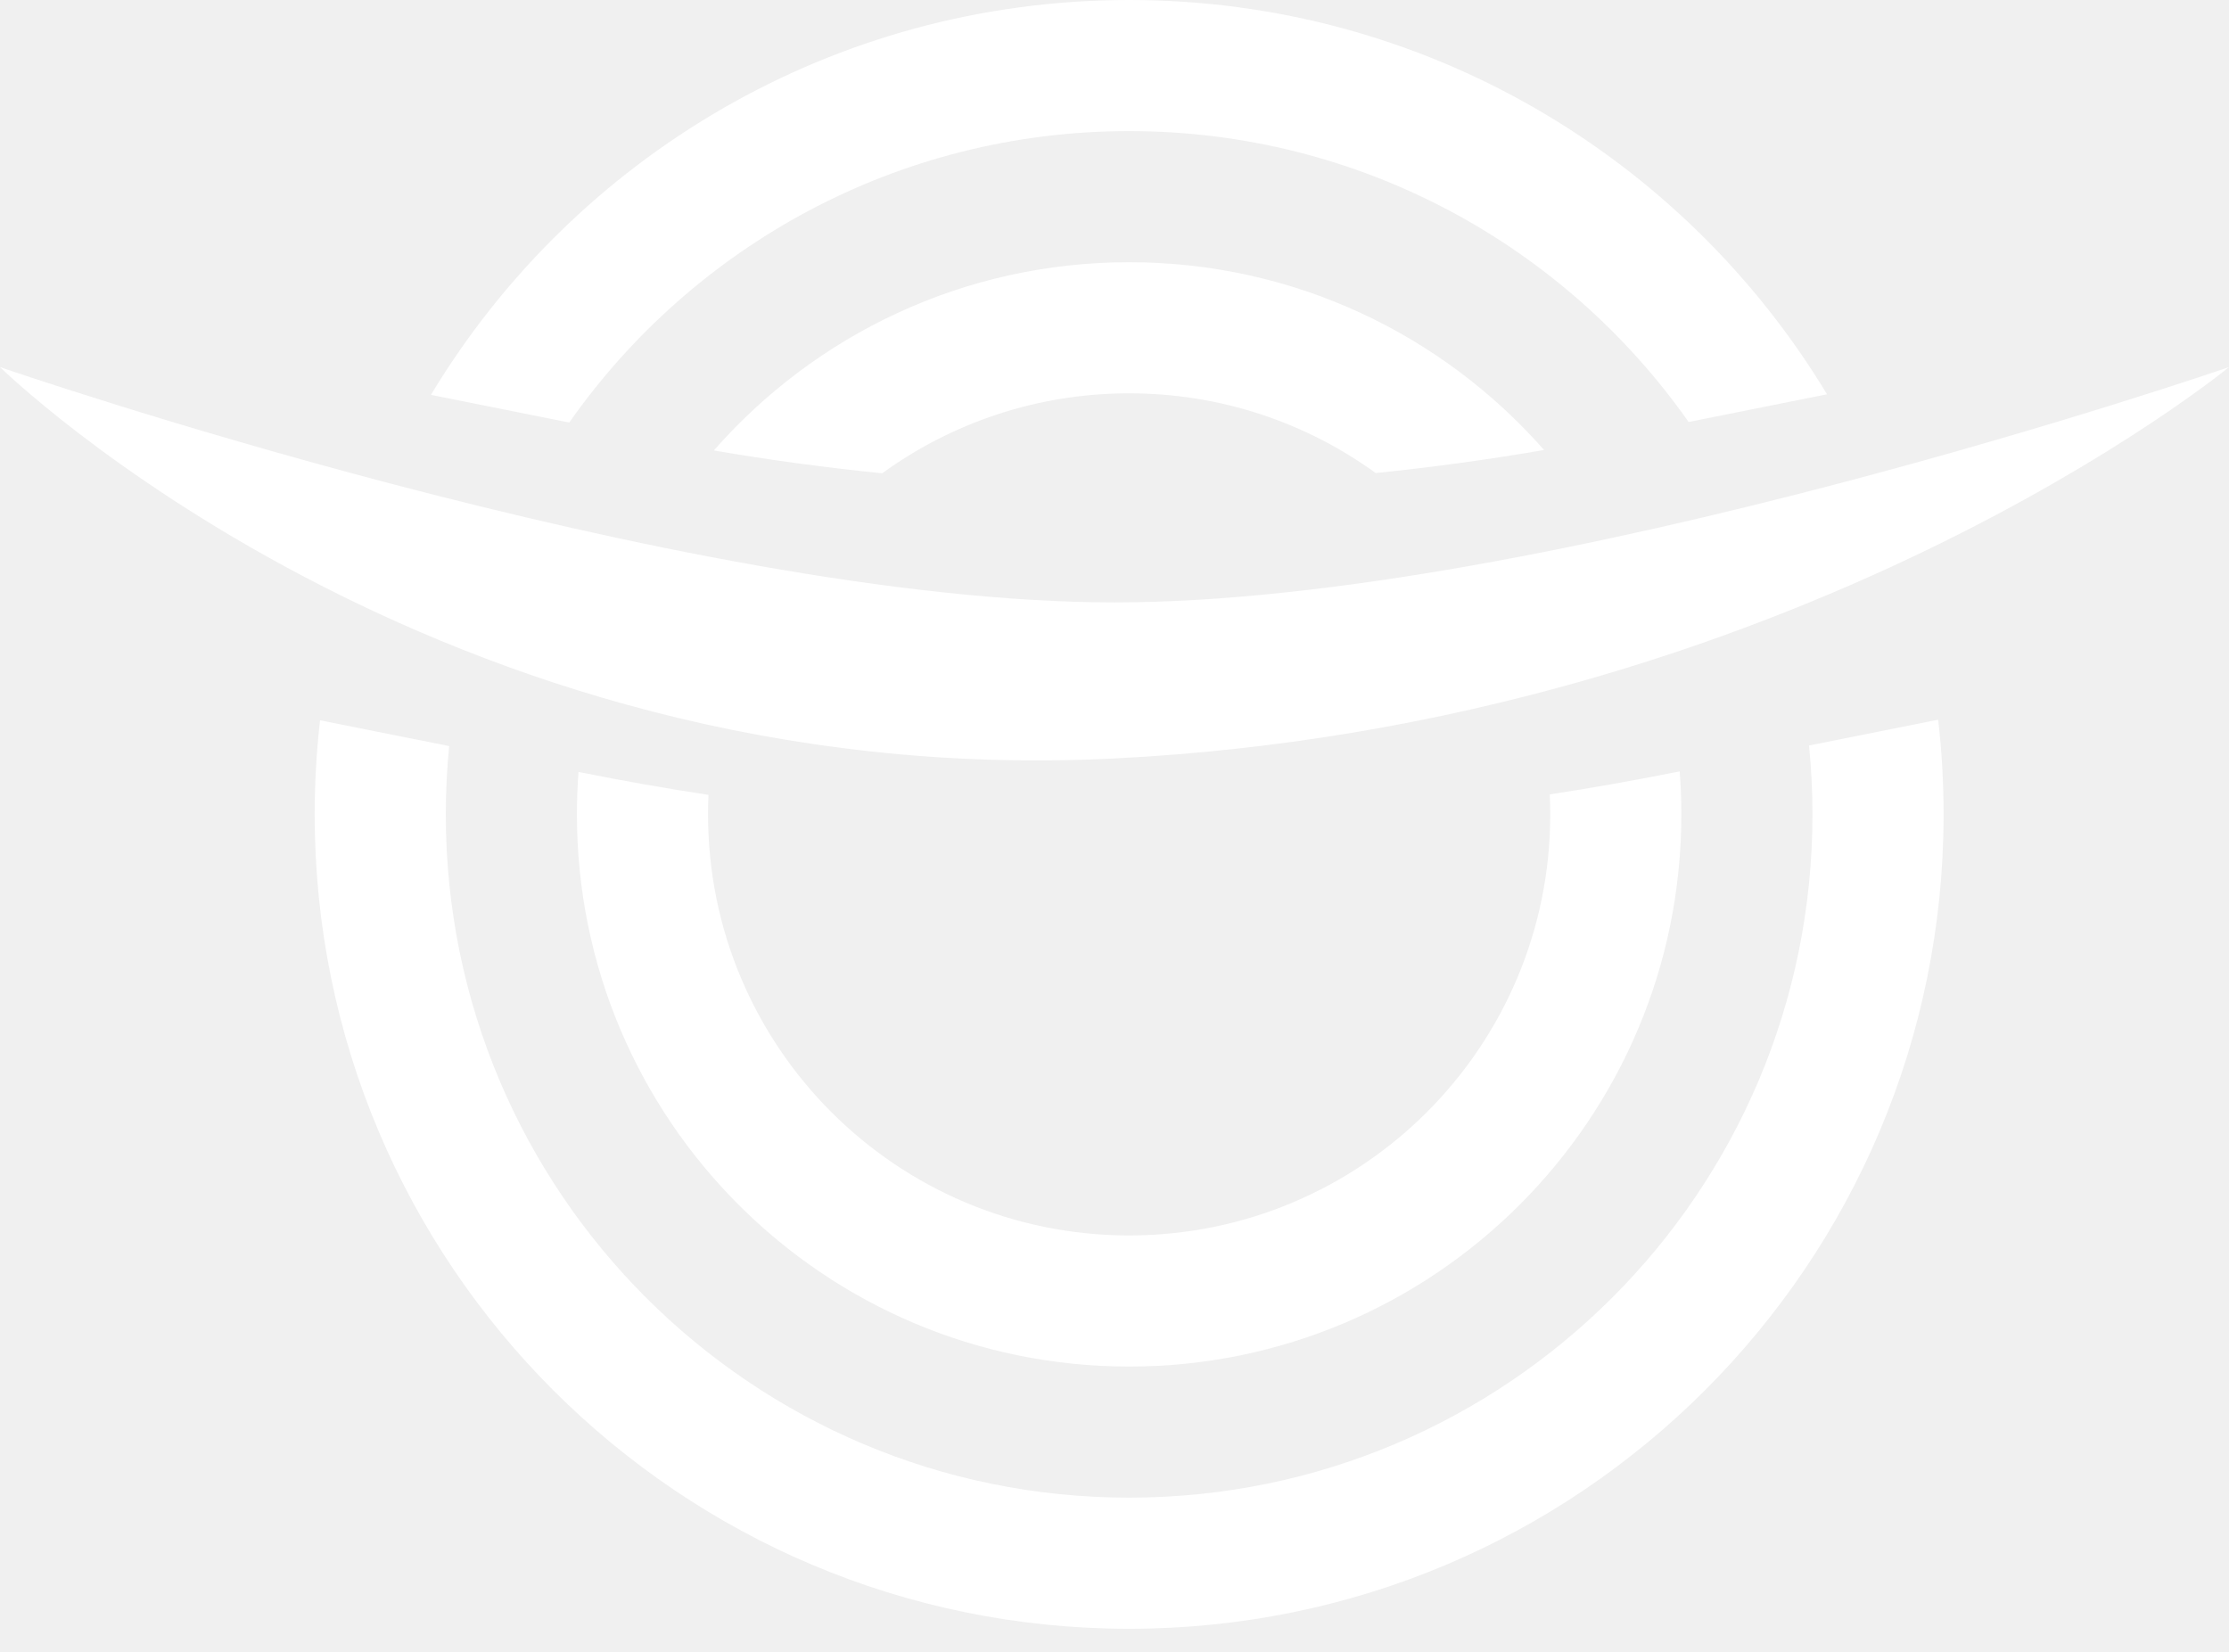
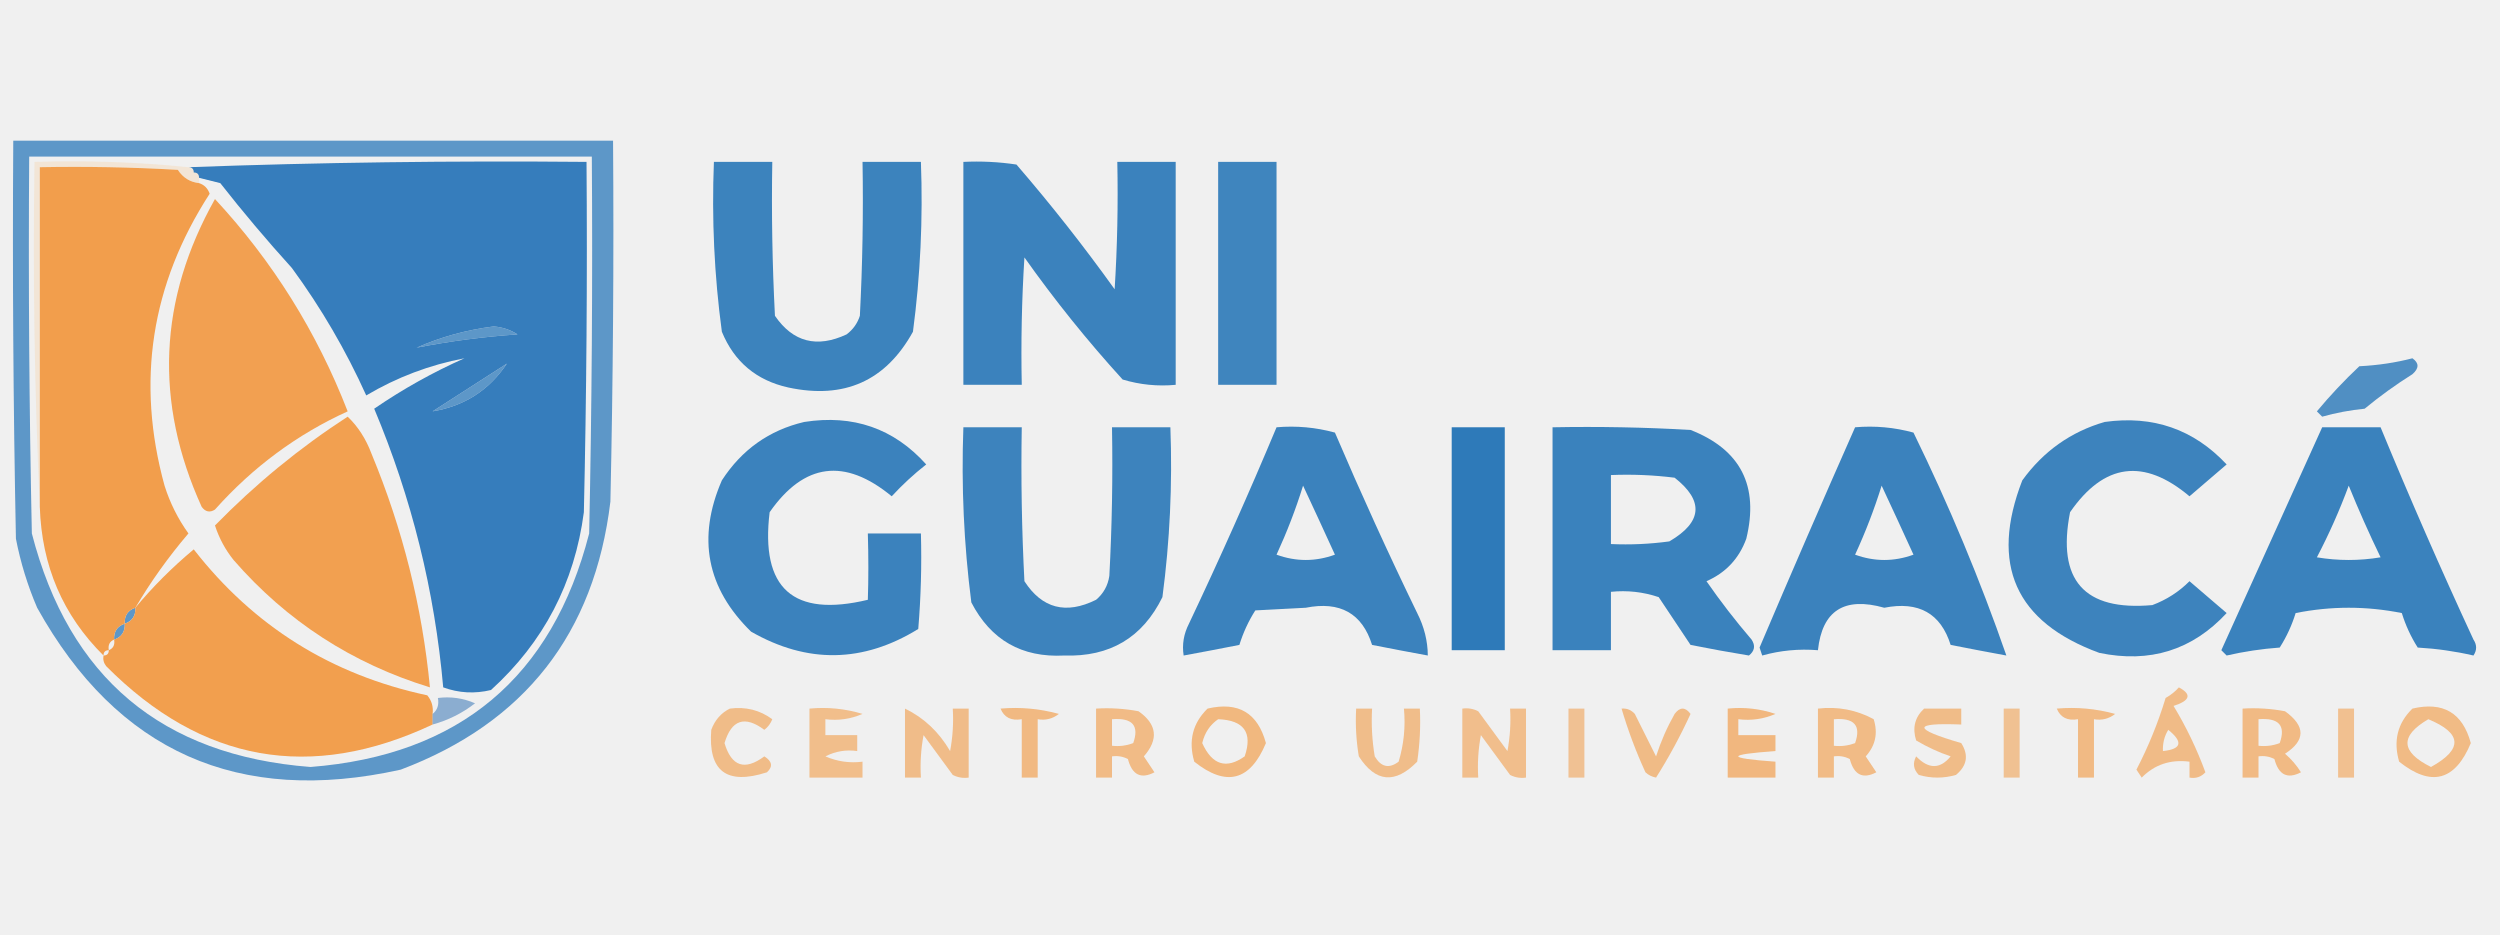
- <svg xmlns="http://www.w3.org/2000/svg" width="85" height="63" viewBox="0 0 85 63" fill="none">
-   <path fill-rule="evenodd" clip-rule="evenodd" d="M27.017 30.314C27.006 30.56 27 30.808 27 31.058C27 39.927 34.189 47.116 43.058 47.116C51.927 47.116 59.116 39.927 59.116 31.058C59.116 30.803 59.11 30.549 59.098 30.296C60.699 30.051 62.295 29.77 63.886 29.451L64.053 29.418C64.095 29.959 64.116 30.506 64.116 31.058C64.116 42.688 54.688 52.116 43.058 52.116C31.428 52.116 22 42.688 22 31.058C22 30.514 22.021 29.975 22.061 29.441L22.114 29.451C23.743 29.777 25.378 30.065 27.017 30.314ZM52.461 18.04C49.818 16.127 46.57 15 43.058 15C39.54 15 36.286 16.131 33.641 18.05C31.494 17.834 29.353 17.544 27.221 17.179C31.081 12.778 36.745 10 43.058 10C49.363 10 55.021 12.771 58.88 17.161C56.749 17.529 54.608 17.821 52.461 18.04ZM68.985 28.432C69.072 29.295 69.116 30.172 69.116 31.058C69.116 45.45 57.45 57.116 43.058 57.116C28.667 57.116 17 45.45 17 31.058C17 30.179 17.044 29.311 17.128 28.454L12.205 27.47C12.07 28.647 12 29.844 12 31.058C12 48.211 25.905 62.116 43.058 62.116C60.211 62.116 74.116 48.211 74.116 31.058C74.116 29.837 74.046 28.632 73.909 27.447L68.985 28.432ZM69.671 15.037L64.393 16.093C59.678 9.384 51.88 5 43.058 5C34.227 5 26.422 9.393 21.709 16.113L16.433 15.058C21.867 6.035 31.758 0 43.058 0C54.35 0 64.234 6.026 69.671 15.037Z" fill="white" />
-   <mask id="path-2-inside-1" fill="white">
-     <path d="M42.5 28.925C16.546 30.231 0 14 0 14C0 14 26 22.974 42.5 22.974C59 22.974 85 14 85 14C85 14 68.454 27.619 42.5 28.925Z" />
-   </mask>
-   <path d="M0 14L5.873 -3.015L-12.605 26.849L0 14ZM42.5 28.925L41.595 10.948L42.5 28.925ZM85 14L96.439 27.898L79.127 -3.015L85 14ZM0 14C-12.605 26.849 -12.6 26.855 -12.595 26.86C-12.593 26.862 -12.587 26.867 -12.584 26.871C-12.576 26.878 -12.569 26.885 -12.56 26.893C-12.544 26.909 -12.527 26.925 -12.509 26.943C-12.473 26.978 -12.432 27.017 -12.387 27.061C-12.297 27.147 -12.189 27.248 -12.064 27.365C-11.814 27.597 -11.495 27.887 -11.107 28.227C-10.333 28.906 -9.282 29.787 -7.966 30.797C-5.346 32.807 -1.615 35.375 3.117 37.872C12.559 42.854 26.401 47.758 43.405 46.903L41.595 10.948C32.645 11.398 25.237 8.839 19.917 6.033C17.268 4.635 15.241 3.227 13.948 2.235C13.307 1.743 12.863 1.366 12.631 1.162C12.515 1.061 12.454 1.004 12.448 0.999C12.446 0.997 12.458 1.008 12.484 1.033C12.497 1.045 12.513 1.061 12.533 1.081C12.544 1.09 12.555 1.101 12.566 1.113C12.572 1.119 12.579 1.125 12.585 1.131C12.588 1.134 12.593 1.139 12.595 1.141C12.6 1.145 12.605 1.15 0 14ZM43.405 46.903C59.328 46.101 72.316 41.53 81.317 37.178C85.834 34.995 89.418 32.833 91.955 31.151C93.227 30.308 94.245 29.579 94.995 29.02C95.37 28.741 95.679 28.503 95.92 28.314C96.041 28.219 96.144 28.137 96.231 28.067C96.274 28.032 96.313 28 96.348 27.972C96.365 27.958 96.382 27.945 96.397 27.932C96.404 27.926 96.412 27.92 96.419 27.914C96.422 27.911 96.428 27.907 96.429 27.906C96.434 27.902 96.439 27.898 85 14C73.561 0.102 73.566 0.099 73.57 0.095C73.572 0.093 73.576 0.089 73.579 0.087C73.586 0.082 73.591 0.077 73.597 0.073C73.608 0.063 73.618 0.055 73.628 0.047C73.647 0.032 73.661 0.02 73.673 0.011C73.695 -0.007 73.703 -0.013 73.696 -0.007C73.682 0.004 73.61 0.06 73.482 0.155C73.226 0.346 72.748 0.692 72.063 1.146C70.687 2.058 68.513 3.383 65.648 4.767C59.889 7.552 51.627 10.443 41.595 10.948L43.405 46.903ZM85 14C79.127 -3.015 79.129 -3.016 79.13 -3.016C79.131 -3.016 79.132 -3.017 79.133 -3.017C79.134 -3.017 79.135 -3.018 79.136 -3.018C79.137 -3.018 79.137 -3.018 79.135 -3.018C79.131 -3.016 79.121 -3.013 79.106 -3.008C79.074 -2.997 79.019 -2.978 78.94 -2.952C78.784 -2.899 78.537 -2.816 78.207 -2.707C77.547 -2.489 76.561 -2.169 75.317 -1.78C72.818 -1 69.327 0.039 65.375 1.075C57.005 3.268 48.283 4.974 42.5 4.974V40.974C53.217 40.974 65.745 38.193 74.5 35.899C79.111 34.691 83.151 33.487 86.043 32.585C87.494 32.132 88.668 31.751 89.494 31.478C89.908 31.341 90.235 31.232 90.468 31.153C90.584 31.114 90.677 31.082 90.744 31.059C90.778 31.047 90.806 31.038 90.828 31.031C90.838 31.027 90.847 31.024 90.855 31.021C90.859 31.02 90.862 31.019 90.865 31.018C90.867 31.017 90.868 31.017 90.869 31.016C90.871 31.016 90.873 31.015 85 14ZM42.5 4.974C36.717 4.974 27.995 3.268 19.625 1.075C15.673 0.039 12.182 -1 9.684 -1.78C8.439 -2.169 7.453 -2.489 6.793 -2.707C6.463 -2.816 6.216 -2.899 6.06 -2.952C5.981 -2.978 5.926 -2.997 5.895 -3.008C5.879 -3.013 5.869 -3.016 5.865 -3.018C5.863 -3.018 5.863 -3.018 5.864 -3.018C5.865 -3.018 5.866 -3.017 5.867 -3.017C5.868 -3.017 5.869 -3.016 5.87 -3.016C5.871 -3.016 5.873 -3.015 0 14C-5.873 31.015 -5.871 31.016 -5.869 31.016C-5.868 31.017 -5.866 31.017 -5.865 31.018C-5.862 31.019 -5.859 31.02 -5.855 31.021C-5.847 31.024 -5.838 31.027 -5.827 31.031C-5.806 31.038 -5.778 31.047 -5.744 31.059C-5.676 31.082 -5.584 31.114 -5.468 31.153C-5.235 31.232 -4.908 31.341 -4.494 31.478C-3.668 31.751 -2.494 32.132 -1.043 32.585C1.849 33.487 5.889 34.691 10.5 35.899C19.255 38.193 31.783 40.974 42.5 40.974V4.974Z" fill="white" mask="url(#path-2-inside-1)" />
+ <svg xmlns="http://www.w3.org/2000/svg" version="1.1" width="471px" height="176px" style="shape-rendering:geometricPrecision; text-rendering:geometricPrecision; image-rendering:optimizeQuality; fill-rule:evenodd; clip-rule:evenodd">
+   <g>
+     <path style="opacity:0.733" fill="#2876ba" d="M 2.5,26.5 C 40.167,26.5 77.833,26.5 115.5,26.5C 115.667,49.169 115.5,71.836 115,94.5C 111.999,119.355 98.833,136.189 75.5,145C 44.912,151.782 22.079,141.616 7,114.5C 5.204,110.317 3.871,105.984 3,101.5C 2.5,76.502 2.333,51.502 2.5,26.5 Z M 5.5,29.5 C 40.833,29.5 76.167,29.5 111.5,29.5C 111.667,53.169 111.5,76.836 111,100.5C 104.031,127.629 86.531,142.296 58.5,144.5C 30.506,142.338 13.006,127.671 6,100.5C 5.5,76.836 5.333,53.169 5.5,29.5 Z M 78.5,65.5 C 83.024,63.491 87.858,62.158 93,61.5C 94.627,61.625 96.127,62.125 97.5,63C 91.098,63.44 84.765,64.273 78.5,65.5 Z M 95.5,68.5 C 92.156,73.508 87.49,76.508 81.5,77.5C 86.159,74.503 90.825,71.503 95.5,68.5 Z M 25.5,114.5 C 25.573,116.027 24.906,117.027 23.5,117.5C 23.427,115.973 24.094,114.973 25.5,114.5 Z M 23.5,117.5 C 23.573,119.027 22.906,120.027 21.5,120.5C 21.427,118.973 22.094,117.973 23.5,117.5 Z" />
+   </g>
+   <g>
+     <path style="opacity:0.941" fill="#2a76b9" d="M 35.5,31.5 C 60.17,30.596 85.17,30.263 110.5,30.5C 110.667,52.502 110.5,74.502 110,96.5C 108.249,109.836 102.416,121.003 92.5,130C 89.438,130.741 86.438,130.575 83.5,129.5C 81.896,111.312 77.563,93.812 70.5,77C 75.91,73.297 81.576,70.13 87.5,67.5C 80.942,68.743 74.775,71.076 69,74.5C 65.164,66.001 60.497,58.001 55,50.5C 50.266,45.275 45.766,39.941 41.5,34.5C 40.167,34.167 38.833,33.833 37.5,33.5C 37.5,32.833 37.167,32.5 36.5,32.5C 36.5,31.833 36.167,31.5 35.5,31.5 Z M 78.5,65.5 C 84.765,64.273 91.098,63.44 97.5,63C 96.127,62.125 94.627,61.625 93,61.5C 87.858,62.158 83.024,63.491 78.5,65.5 Z M 95.5,68.5 C 92.156,73.508 87.49,76.508 81.5,77.5C 86.159,74.503 90.825,71.503 95.5,68.5 Z" />
+   </g>
+   <g>
+     <path style="opacity:0.886" fill="#2575b7" d="M 134.5,30.5 C 138.167,30.5 141.833,30.5 145.5,30.5C 145.334,40.172 145.5,49.839 146,59.5C 149.4,64.452 153.9,65.618 159.5,63C 160.701,62.097 161.535,60.931 162,59.5C 162.5,49.839 162.666,40.172 162.5,30.5C 166.167,30.5 169.833,30.5 173.5,30.5C 173.903,41.231 173.403,51.898 172,62.5C 166.88,71.772 159.047,75.272 148.5,73C 142.499,71.664 138.332,68.164 136,62.5C 134.571,51.911 134.071,41.245 134.5,30.5 Z" />
+   </g>
+   <g>
+     <path style="opacity:0.888" fill="#2575b7" d="M 181.5,30.5 C 184.85,30.335 188.183,30.502 191.5,31C 198.028,38.561 204.195,46.394 210,54.5C 210.5,46.507 210.666,38.507 210.5,30.5C 214.167,30.5 217.833,30.5 221.5,30.5C 221.5,44.5 221.5,58.5 221.5,72.5C 218.102,72.82 214.768,72.487 211.5,71.5C 204.853,64.199 198.687,56.532 193,48.5C 192.5,56.493 192.334,64.493 192.5,72.5C 188.833,72.5 185.167,72.5 181.5,72.5C 181.5,58.5 181.5,44.5 181.5,30.5 Z" />
+   </g>
+   <g>
+     <path style="opacity:0.868" fill="#2575b7" d="M 229.5,30.5 C 233.167,30.5 236.833,30.5 240.5,30.5C 240.5,44.5 240.5,58.5 240.5,72.5C 236.833,72.5 233.167,72.5 229.5,72.5C 229.5,58.5 229.5,44.5 229.5,30.5 Z" />
+   </g>
+   <g>
+     <path style="opacity:0.974" fill="#f29c48" d="M 37.5,34.5 C 38.478,34.811 39.145,35.478 39.5,36.5C 28.448,53.589 25.614,71.922 31,91.5C 32.027,94.754 33.527,97.754 35.5,100.5C 31.729,104.925 28.395,109.591 25.5,114.5C 24.094,114.973 23.427,115.973 23.5,117.5C 22.094,117.973 21.427,118.973 21.5,120.5C 20.662,120.842 20.328,121.508 20.5,122.5C 19.833,122.5 19.5,122.833 19.5,123.5C 11.847,115.918 7.847,106.585 7.5,95.5C 7.5,74.167 7.5,52.833 7.5,31.5C 16.173,31.334 24.84,31.5 33.5,32C 34.471,33.481 35.804,34.315 37.5,34.5 Z" />
+   </g>
+   <g>
+     <path style="opacity:0.137" fill="#fea232" d="M 35.5,31.5 C 36.167,31.5 36.5,31.833 36.5,32.5C 37.167,32.5 37.5,32.833 37.5,33.5C 37.5,33.833 37.5,34.167 37.5,34.5C 35.804,34.315 34.471,33.481 33.5,32C 24.84,31.5 16.173,31.334 7.5,31.5C 7.5,52.833 7.5,74.167 7.5,95.5C 6.503,74.006 6.169,52.34 6.5,30.5C 16.25,30.194 25.916,30.527 35.5,31.5 Z" />
+   </g>
+   <g>
+     <path style="opacity:0.944" fill="#f29c48" d="M 40.5,37.5 C 51.35,49.188 59.684,62.521 65.5,77.5C 55.966,81.843 47.633,88.009 40.5,96C 39.551,96.617 38.718,96.451 38,95.5C 29.033,75.76 29.866,56.427 40.5,37.5 Z" />
+   </g>
+   <g>
+     <path style="opacity:0.788" fill="#2575b7" d="M 454.5,67.5 C 455.776,68.386 455.776,69.386 454.5,70.5C 451.36,72.473 448.36,74.64 445.5,77C 442.776,77.269 440.109,77.769 437.5,78.5C 437.167,78.167 436.833,77.833 436.5,77.5C 438.984,74.516 441.65,71.682 444.5,69C 448.025,68.821 451.359,68.321 454.5,67.5 Z" />
+   </g>
+   <g>
+     <path style="opacity:0.947" fill="#f29c48" d="M 65.5,78.5 C 67.446,80.353 68.946,82.686 70,85.5C 75.876,99.672 79.543,114.339 81,129.5C 66.347,125.011 54.014,117.011 44,105.5C 42.444,103.557 41.278,101.39 40.5,99C 48.131,91.192 56.464,84.359 65.5,78.5 Z" />
+   </g>
+   <g>
+     <path style="opacity:0.887" fill="#2575b7" d="M 151.5,79.5 C 160.743,78.049 168.409,80.716 174.5,87.5C 172.183,89.316 170.016,91.316 168,93.5C 159.153,86.207 151.486,87.207 145,96.5C 143.25,110.875 149.417,116.375 163.5,113C 163.629,109.045 163.629,104.878 163.5,100.5C 166.833,100.5 170.167,100.5 173.5,100.5C 173.666,106.509 173.499,112.509 173,118.5C 162.604,124.908 152.104,125.074 141.5,119C 133.133,110.828 131.299,101.328 136,90.5C 139.746,84.72 144.913,81.054 151.5,79.5 Z" />
+   </g>
+   <g>
+     <path style="opacity:0.88" fill="#2575b7" d="M 396.5,79.5 C 405.639,78.212 413.305,80.878 419.5,87.5C 417.167,89.5 414.833,91.5 412.5,93.5C 403.889,86.256 396.389,87.256 390,96.5C 387.486,109.313 392.652,115.147 405.5,114C 408.173,112.999 410.507,111.499 412.5,109.5C 414.833,111.5 417.167,113.5 419.5,115.5C 413.033,122.487 405.033,124.987 395.5,123C 379.686,117.198 374.853,106.365 381,90.5C 384.962,85.023 390.129,81.356 396.5,79.5 Z" />
+   </g>
+   <g>
+     <path style="opacity:0.882" fill="#2575b7" d="M 181.5,80.5 C 185.167,80.5 188.833,80.5 192.5,80.5C 192.334,90.172 192.5,99.839 193,109.5C 196.334,114.648 200.834,115.814 206.5,113C 207.893,111.829 208.727,110.329 209,108.5C 209.5,99.173 209.666,89.839 209.5,80.5C 213.167,80.5 216.833,80.5 220.5,80.5C 220.903,91.231 220.403,101.898 219,112.5C 215.262,120.123 209.096,123.79 200.5,123.5C 192.511,123.922 186.677,120.589 183,113.5C 181.594,102.564 181.094,91.564 181.5,80.5 Z" />
+   </g>
+   <g>
+     <path style="opacity:0.89" fill="#2575b7" d="M 240.5,80.5 C 244.226,80.177 247.893,80.511 251.5,81.5C 256.393,92.953 261.559,104.286 267,115.5C 268.314,118.089 268.981,120.756 269,123.5C 265.541,122.867 262.041,122.2 258.5,121.5C 256.633,115.55 252.466,113.217 246,114.5C 242.833,114.667 239.667,114.833 236.5,115C 235.214,117.022 234.214,119.189 233.5,121.5C 229.959,122.2 226.459,122.867 223,123.5C 222.675,121.447 223.009,119.447 224,117.5C 229.797,105.268 235.297,92.934 240.5,80.5 Z M 245.5,91.5 C 247.478,95.731 249.478,100.064 251.5,104.5C 247.833,105.833 244.167,105.833 240.5,104.5C 242.457,100.256 244.124,95.923 245.5,91.5 Z" />
+   </g>
+   <g>
+     <path style="opacity:0.951" fill="#2575b7" d="M 273.5,80.5 C 276.833,80.5 280.167,80.5 283.5,80.5C 283.5,94.5 283.5,108.5 283.5,122.5C 280.167,122.5 276.833,122.5 273.5,122.5C 273.5,108.5 273.5,94.5 273.5,80.5 Z" />
+   </g>
+   <g>
+     <path style="opacity:0.894" fill="#2575b7" d="M 292.5,80.5 C 301.173,80.334 309.84,80.5 318.5,81C 327.934,84.699 331.434,91.532 329,101.5C 327.631,105.246 325.131,107.912 321.5,109.5C 324.142,113.309 326.975,116.976 330,120.5C 330.749,121.635 330.583,122.635 329.5,123.5C 325.841,122.899 322.174,122.233 318.5,121.5C 316.5,118.5 314.5,115.5 312.5,112.5C 309.572,111.516 306.572,111.183 303.5,111.5C 303.5,115.167 303.5,118.833 303.5,122.5C 299.833,122.5 296.167,122.5 292.5,122.5C 292.5,108.5 292.5,94.5 292.5,80.5 Z M 303.5,89.5 C 307.514,89.335 311.514,89.501 315.5,90C 321.059,94.368 320.726,98.368 314.5,102C 310.848,102.499 307.182,102.665 303.5,102.5C 303.5,98.167 303.5,93.833 303.5,89.5 Z" />
+   </g>
+   <g>
+     <path style="opacity:0.889" fill="#2575b7" d="M 349.5,80.5 C 353.226,80.177 356.893,80.511 360.5,81.5C 367.227,95.267 373.06,109.267 378,123.5C 374.541,122.867 371.041,122.2 367.5,121.5C 365.633,115.55 361.466,113.217 355,114.5C 347.461,112.374 343.294,115.04 342.5,122.5C 338.894,122.211 335.394,122.544 332,123.5C 331.833,123 331.667,122.5 331.5,122C 337.409,108.101 343.409,94.268 349.5,80.5 Z M 354.5,91.5 C 356.478,95.731 358.478,100.064 360.5,104.5C 356.833,105.833 353.167,105.833 349.5,104.5C 351.457,100.256 353.124,95.923 354.5,91.5 Z" />
+   </g>
+   <g>
+     <path style="opacity:0.891" fill="#2575b7" d="M 437.5,80.5 C 441.167,80.5 444.833,80.5 448.5,80.5C 454.033,93.921 459.866,107.255 466,120.5C 466.667,121.5 466.667,122.5 466,123.5C 462.589,122.707 459.089,122.207 455.5,122C 454.214,119.978 453.214,117.811 452.5,115.5C 445.833,114.167 439.167,114.167 432.5,115.5C 431.786,117.811 430.786,119.978 429.5,122C 426.11,122.246 422.777,122.746 419.5,123.5C 419.167,123.167 418.833,122.833 418.5,122.5C 424.848,108.474 431.181,94.474 437.5,80.5 Z M 442.5,91.5 C 444.321,95.984 446.321,100.484 448.5,105C 444.5,105.667 440.5,105.667 436.5,105C 438.794,100.613 440.794,96.113 442.5,91.5 Z" />
+   </g>
+   <g>
+     <path style="opacity:0.967" fill="#f29c48" d="M 81.5,134.5 C 81.5,135.167 81.5,135.833 81.5,136.5C 58.52,147.303 38.02,143.636 20,125.5C 19.536,124.906 19.369,124.239 19.5,123.5C 20.167,123.5 20.5,123.167 20.5,122.5C 21.338,122.158 21.672,121.492 21.5,120.5C 22.906,120.027 23.573,119.027 23.5,117.5C 24.906,117.027 25.573,116.027 25.5,114.5C 28.785,110.548 32.452,106.881 36.5,103.5C 47.769,117.975 62.436,127.141 80.5,131C 81.337,132.011 81.67,133.178 81.5,134.5 Z" />
+   </g>
+   <g>
+     <path style="opacity:0.624" fill="#f19c48" d="M 410.5,129.5 C 412.976,130.815 412.642,131.982 409.5,133C 411.901,136.969 413.901,141.135 415.5,145.5C 414.675,146.386 413.675,146.719 412.5,146.5C 412.5,145.5 412.5,144.5 412.5,143.5C 408.927,143.041 405.927,144.041 403.5,146.5C 403.167,146 402.833,145.5 402.5,145C 404.748,140.67 406.581,136.17 408,131.5C 408.995,130.934 409.828,130.267 410.5,129.5 Z M 408.5,137.5 C 411.347,139.798 411.013,141.131 407.5,141.5C 407.433,140.041 407.766,138.708 408.5,137.5 Z" />
+   </g>
+   <g>
+     <path style="opacity:0.554" fill="#3977b7" d="M 81.5,136.5 C 81.5,135.833 81.5,135.167 81.5,134.5C 82.404,133.791 82.737,132.791 82.5,131.5C 84.924,131.192 87.257,131.526 89.5,132.5C 87.09,134.372 84.423,135.705 81.5,136.5 Z" />
+   </g>
+   <g>
+     <path style="opacity:0.62" fill="#f19c48" d="M 137.5,133.5 C 140.482,133.104 143.149,133.771 145.5,135.5C 145.192,136.308 144.692,136.975 144,137.5C 140.312,134.761 137.812,135.594 136.5,140C 137.812,144.406 140.312,145.239 144,142.5C 145.489,143.424 145.656,144.424 144.5,145.5C 136.891,147.962 133.391,145.295 134,137.5C 134.69,135.65 135.856,134.316 137.5,133.5 Z" />
+   </g>
+   <g>
+     <path style="opacity:0.6" fill="#f19c48" d="M 152.5,133.5 C 155.898,133.18 159.232,133.513 162.5,134.5C 160.257,135.474 157.924,135.808 155.5,135.5C 155.5,136.5 155.5,137.5 155.5,138.5C 157.5,138.5 159.5,138.5 161.5,138.5C 161.5,139.5 161.5,140.5 161.5,141.5C 159.396,141.201 157.396,141.534 155.5,142.5C 157.743,143.474 160.076,143.808 162.5,143.5C 162.5,144.5 162.5,145.5 162.5,146.5C 159.167,146.5 155.833,146.5 152.5,146.5C 152.5,142.167 152.5,137.833 152.5,133.5 Z" />
+   </g>
+   <g>
+     <path style="opacity:0.61" fill="#f19c48" d="M 170.5,133.5 C 174.056,135.218 176.89,137.884 179,141.5C 179.497,138.854 179.664,136.187 179.5,133.5C 180.5,133.5 181.5,133.5 182.5,133.5C 182.5,137.833 182.5,142.167 182.5,146.5C 181.448,146.649 180.448,146.483 179.5,146C 177.667,143.5 175.833,141 174,138.5C 173.503,141.146 173.336,143.813 173.5,146.5C 172.5,146.5 171.5,146.5 170.5,146.5C 170.5,142.167 170.5,137.833 170.5,133.5 Z" />
+   </g>
+   <g>
+     <path style="opacity:0.654" fill="#f19c48" d="M 188.5,133.5 C 192.226,133.177 195.893,133.511 199.5,134.5C 198.311,135.429 196.978,135.762 195.5,135.5C 195.5,139.167 195.5,142.833 195.5,146.5C 194.5,146.5 193.5,146.5 192.5,146.5C 192.5,142.833 192.5,139.167 192.5,135.5C 190.517,135.843 189.183,135.176 188.5,133.5 Z" />
+   </g>
+   <g>
+     <path style="opacity:0.636" fill="#f19c48" d="M 206.5,133.5 C 209.187,133.336 211.854,133.503 214.5,134C 217.987,136.451 218.32,139.284 215.5,142.5C 216.167,143.5 216.833,144.5 217.5,145.5C 214.951,146.831 213.284,145.998 212.5,143C 211.552,142.517 210.552,142.351 209.5,142.5C 209.5,143.833 209.5,145.167 209.5,146.5C 208.5,146.5 207.5,146.5 206.5,146.5C 206.5,142.167 206.5,137.833 206.5,133.5 Z M 209.5,135.5 C 213.343,135.191 214.676,136.691 213.5,140C 212.207,140.49 210.873,140.657 209.5,140.5C 209.5,138.833 209.5,137.167 209.5,135.5 Z" />
+   </g>
+   <g>
+     <path style="opacity:0.669" fill="#f19c48" d="M 227.5,133.5 C 233.295,132.137 236.961,134.304 238.5,140C 235.529,147.138 231.029,148.304 225,143.5C 223.861,139.579 224.695,136.246 227.5,133.5 Z M 229.5,135.5 C 234.365,135.684 236.032,138.018 234.5,142.5C 231.033,144.958 228.366,144.124 226.5,140C 226.957,138.06 227.957,136.56 229.5,135.5 Z" />
+   </g>
+   <g>
+     <path style="opacity:0.608" fill="#f19c48" d="M 255.5,133.5 C 256.5,133.5 257.5,133.5 258.5,133.5C 258.335,136.518 258.502,139.518 259,142.5C 260.194,144.525 261.694,144.859 263.5,143.5C 264.487,140.232 264.82,136.898 264.5,133.5C 265.5,133.5 266.5,133.5 267.5,133.5C 267.665,136.85 267.498,140.183 267,143.5C 262.837,147.747 259.171,147.414 256,142.5C 255.502,139.518 255.335,136.518 255.5,133.5 Z" />
+   </g>
+   <g>
+     <path style="opacity:0.596" fill="#f19c48" d="M 275.5,133.5 C 276.552,133.351 277.552,133.517 278.5,134C 280.333,136.5 282.167,139 284,141.5C 284.497,138.854 284.664,136.187 284.5,133.5C 285.5,133.5 286.5,133.5 287.5,133.5C 287.5,137.833 287.5,142.167 287.5,146.5C 286.448,146.649 285.448,146.483 284.5,146C 282.667,143.5 280.833,141 279,138.5C 278.503,141.146 278.336,143.813 278.5,146.5C 277.5,146.5 276.5,146.5 275.5,146.5C 275.5,142.167 275.5,137.833 275.5,133.5 Z" />
+   </g>
+   <g>
+     <path style="opacity:0.552" fill="#f19c48" d="M 295.5,133.5 C 296.5,133.5 297.5,133.5 298.5,133.5C 298.5,137.833 298.5,142.167 298.5,146.5C 297.5,146.5 296.5,146.5 295.5,146.5C 295.5,142.167 295.5,137.833 295.5,133.5 Z" />
+   </g>
+   <g>
+     <path style="opacity:0.626" fill="#f19c48" d="M 305.5,133.5 C 306.496,133.414 307.329,133.748 308,134.5C 309.333,137.167 310.667,139.833 312,142.5C 312.892,139.716 314.058,137.05 315.5,134.5C 316.5,133.167 317.5,133.167 318.5,134.5C 316.56,138.719 314.393,142.719 312,146.5C 311.228,146.355 310.561,146.022 310,145.5C 308.202,141.578 306.702,137.578 305.5,133.5 Z" />
+   </g>
+   <g>
+     <path style="opacity:0.673" fill="#f19c48" d="M 325.5,133.5 C 328.572,133.183 331.572,133.516 334.5,134.5C 332.257,135.474 329.924,135.808 327.5,135.5C 327.5,136.5 327.5,137.5 327.5,138.5C 329.833,138.5 332.167,138.5 334.5,138.5C 334.5,139.5 334.5,140.5 334.5,141.5C 325.167,142.167 325.167,142.833 334.5,143.5C 334.5,144.5 334.5,145.5 334.5,146.5C 331.5,146.5 328.5,146.5 325.5,146.5C 325.5,142.167 325.5,137.833 325.5,133.5 Z" />
+   </g>
+   <g>
+     <path style="opacity:0.633" fill="#f19c48" d="M 342.5,133.5 C 346.257,133.071 349.757,133.737 353,135.5C 353.839,138.14 353.339,140.473 351.5,142.5C 352.167,143.5 352.833,144.5 353.5,145.5C 350.951,146.831 349.284,145.998 348.5,143C 347.552,142.517 346.552,142.351 345.5,142.5C 345.5,143.833 345.5,145.167 345.5,146.5C 344.5,146.5 343.5,146.5 342.5,146.5C 342.5,142.167 342.5,137.833 342.5,133.5 Z M 345.5,135.5 C 349.343,135.191 350.676,136.691 349.5,140C 348.207,140.49 346.873,140.657 345.5,140.5C 345.5,138.833 345.5,137.167 345.5,135.5 Z" />
+   </g>
+   <g>
+     <path style="opacity:0.62" fill="#f19c48" d="M 362.5,133.5 C 364.833,133.5 367.167,133.5 369.5,133.5C 369.5,134.5 369.5,135.5 369.5,136.5C 360.25,136.133 360.25,137.3 369.5,140C 370.935,142.267 370.602,144.267 368.5,146C 366.167,146.667 363.833,146.667 361.5,146C 360.483,144.951 360.316,143.784 361,142.5C 363.348,144.933 365.515,144.933 367.5,142.5C 365.219,141.723 363.052,140.723 361,139.5C 360.257,137.126 360.757,135.126 362.5,133.5 Z" />
+   </g>
+   <g>
+     <path style="opacity:0.558" fill="#f19c48" d="M 377.5,133.5 C 378.5,133.5 379.5,133.5 380.5,133.5C 380.5,137.833 380.5,142.167 380.5,146.5C 379.5,146.5 378.5,146.5 377.5,146.5C 377.5,142.167 377.5,137.833 377.5,133.5 Z" />
+   </g>
+   <g>
+     <path style="opacity:0.646" fill="#f19c48" d="M 387.5,133.5 C 391.226,133.177 394.893,133.511 398.5,134.5C 397.311,135.429 395.978,135.762 394.5,135.5C 394.5,139.167 394.5,142.833 394.5,146.5C 393.5,146.5 392.5,146.5 391.5,146.5C 391.5,142.833 391.5,139.167 391.5,135.5C 389.517,135.843 388.183,135.176 387.5,133.5 Z" />
+   </g>
+   <g>
+     <path style="opacity:0.648" fill="#f19c48" d="M 422.5,133.5 C 425.187,133.336 427.854,133.503 430.5,134C 434.386,136.808 434.386,139.474 430.5,142C 431.687,143.019 432.687,144.186 433.5,145.5C 430.951,146.831 429.284,145.998 428.5,143C 427.552,142.517 426.552,142.351 425.5,142.5C 425.5,143.833 425.5,145.167 425.5,146.5C 424.5,146.5 423.5,146.5 422.5,146.5C 422.5,142.167 422.5,137.833 422.5,133.5 Z M 425.5,135.5 C 429.343,135.191 430.676,136.691 429.5,140C 428.207,140.49 426.873,140.657 425.5,140.5C 425.5,138.833 425.5,137.167 425.5,135.5 Z" />
+   </g>
+   <g>
+     <path style="opacity:0.575" fill="#f19c48" d="M 440.5,133.5 C 441.5,133.5 442.5,133.5 443.5,133.5C 443.5,137.833 443.5,142.167 443.5,146.5C 442.5,146.5 441.5,146.5 440.5,146.5C 440.5,142.167 440.5,137.833 440.5,133.5 Z" />
+   </g>
+   <g>
+     <path style="opacity:0.638" fill="#f19c48" d="M 454.5,133.5 C 460.295,132.137 463.961,134.304 465.5,140C 462.529,147.138 458.029,148.304 452,143.5C 450.861,139.579 451.695,136.246 454.5,133.5 Z M 457.5,135.5 C 463.882,138.148 464.049,141.148 458,144.5C 452.267,141.654 452.1,138.654 457.5,135.5 Z" />
+   </g>
</svg>
